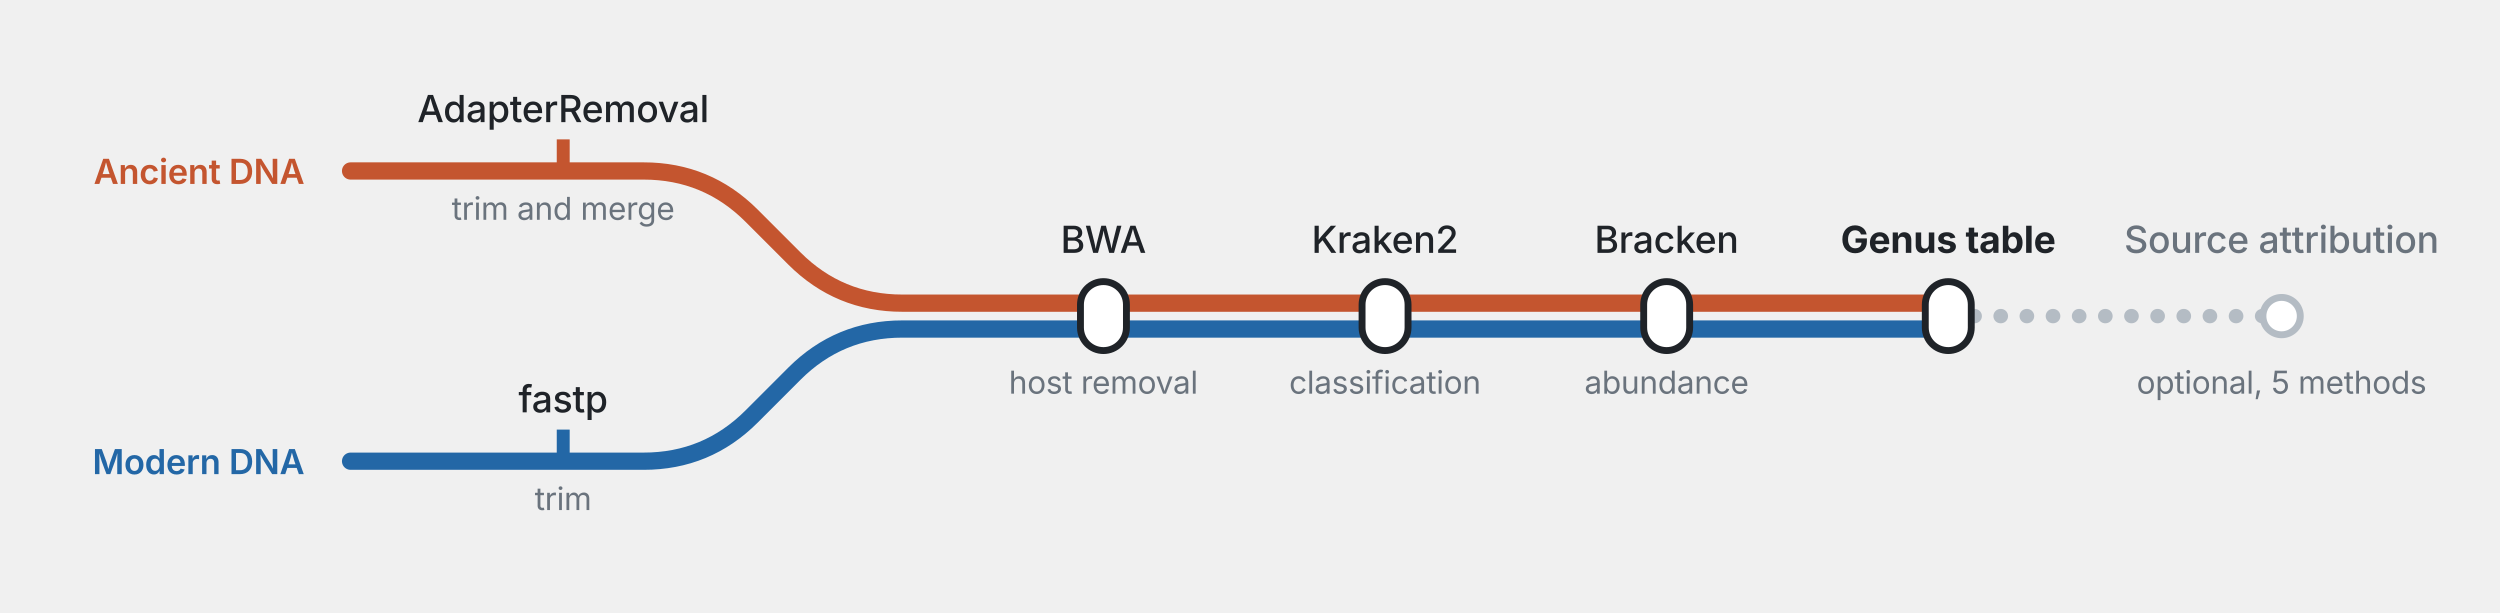
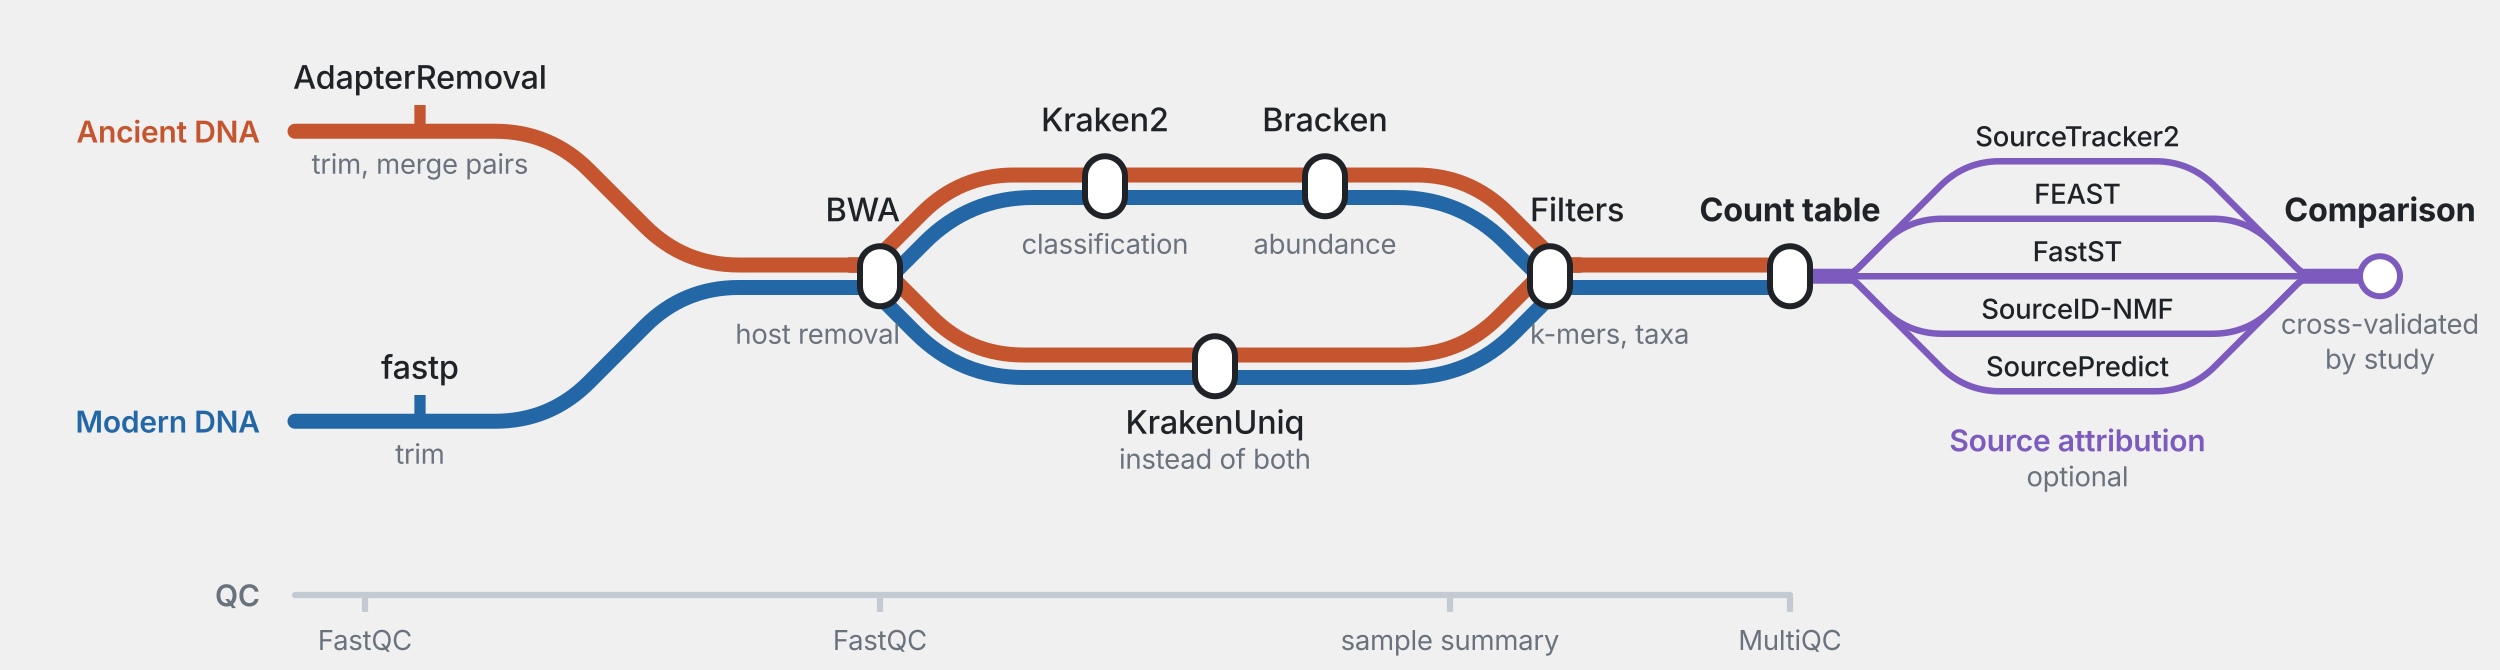
- <svg xmlns="http://www.w3.org/2000/svg" viewBox="0 0 870 213" width="870" height="213" font-family="Inter,ui-sans-serif,-apple-system,BlinkMacSystemFont,Segoe UI,Helvetica,Arial,sans-serif">
-   <path d="M678 110.0 H794" stroke="#b4bcc4" stroke-width="5" stroke-dasharray="0.1 9" stroke-linecap="round" fill="none" />
-   <path d="M122 59.5 L224.00 59.50 Q246 59.5 261.56 75.06 L276.44 89.94 Q292.0 105.5 314.00 105.50 L678 105.5" stroke="#c4552f" stroke-width="6" stroke-linecap="round" stroke-linejoin="round" fill="none" />
-   <path d="M122 160.5 L224.00 160.50 Q246 160.5 261.56 144.94 L276.44 130.06 Q292.0 114.5 314.00 114.50 L678 114.5" stroke="#2367a6" stroke-width="6" stroke-linecap="round" stroke-linejoin="round" fill="none" />
-   <text x="106" y="64.0" text-anchor="end" font-size="12" font-weight="600" letter-spacing="-0.1" fill="#c4552f">Ancient DNA</text>
-   <text x="106" y="165.0" text-anchor="end" font-size="12" font-weight="600" letter-spacing="-0.1" fill="#2367a6">Modern DNA</text>
-   <path d="M196 57.0 V48.5" stroke="#c4552f" stroke-width="4.5" fill="none" />
-   <text x="196" y="42.5" text-anchor="middle" font-size="13" font-weight="500" letter-spacing="-0.1" fill="#1f2328">AdapterRemoval</text>
-   <text x="196" y="76.5" text-anchor="middle" font-size="11" font-weight="400" letter-spacing="-0.1" fill="#6a737d">trim and merge</text>
-   <path d="M196 158.0 V149.5" stroke="#2367a6" stroke-width="4.5" fill="none" />
-   <text x="196" y="143.5" text-anchor="middle" font-size="13" font-weight="500" letter-spacing="-0.1" fill="#1f2328">fastp</text>
-   <text x="196" y="177.5" text-anchor="middle" font-size="11" font-weight="400" letter-spacing="-0.1" fill="#6a737d">trim</text>
-   <rect x="376" y="98.0" width="16" height="24.0" rx="8" fill="#ffffff" stroke="#1f2328" stroke-width="2.4" />
-   <text x="384" y="88.0" text-anchor="middle" font-size="13" font-weight="500" letter-spacing="-0.1" fill="#1f2328">BWA</text>
-   <text x="384" y="137.0" text-anchor="middle" font-size="11" font-weight="400" letter-spacing="-0.1" fill="#6a737d">host removal</text>
-   <rect x="474" y="98.0" width="16" height="24.0" rx="8" fill="#ffffff" stroke="#1f2328" stroke-width="2.4" />
-   <text x="482" y="88.0" text-anchor="middle" font-size="13" font-weight="500" letter-spacing="-0.1" fill="#1f2328">Kraken2</text>
-   <text x="482" y="137.0" text-anchor="middle" font-size="11" font-weight="400" letter-spacing="-0.1" fill="#6a737d">classification</text>
-   <rect x="572" y="98.0" width="16" height="24.0" rx="8" fill="#ffffff" stroke="#1f2328" stroke-width="2.4" />
-   <text x="580" y="88.0" text-anchor="middle" font-size="13" font-weight="500" letter-spacing="-0.1" fill="#1f2328">Bracken</text>
-   <text x="580" y="137.0" text-anchor="middle" font-size="11" font-weight="400" letter-spacing="-0.1" fill="#6a737d">abundance</text>
-   <rect x="670" y="98.0" width="16" height="24.0" rx="8" fill="#ffffff" stroke="#1f2328" stroke-width="2.4" />
-   <text x="678" y="88.0" text-anchor="middle" font-size="13" font-weight="650" letter-spacing="-0.1" fill="#1f2328">Genus table</text>
-   <circle cx="794" cy="110.0" r="6.5" fill="#ffffff" stroke="#b4bcc4" stroke-width="2.4" />
-   <text x="794" y="88.0" text-anchor="middle" font-size="13" font-weight="500" letter-spacing="-0.1" fill="#6a737d">Source attribution</text>
-   <text x="794" y="137.0" text-anchor="middle" font-size="11" font-weight="400" letter-spacing="-0.1" fill="#6a737d">optional, 5 methods</text>
+ <svg xmlns="http://www.w3.org/2000/svg" viewBox="0 0 1000 268" width="1000" height="268" font-family="Inter,ui-sans-serif,-apple-system,BlinkMacSystemFont,Segoe UI,Helvetica,Arial,sans-serif">
+   <path d="M118 238 H716" stroke="#c3cad2" stroke-width="2.5" stroke-linecap="round" stroke-linejoin="round" fill="none" />
+   <text x="104.0" y="242.5" text-anchor="end" font-size="12" font-weight="600" letter-spacing="-0.1" fill="#6a737d">QC</text>
+   <path d="M146 238.75 V244.75" stroke="#c3cad2" stroke-width="2.5" fill="none" />
+   <text x="146.0" y="260.0" text-anchor="middle" font-size="11" font-weight="400" letter-spacing="-0.1" fill="#6a737d">FastQC</text>
+   <path d="M352 238.75 V244.75" stroke="#c3cad2" stroke-width="2.5" fill="none" />
+   <text x="352.0" y="260.0" text-anchor="middle" font-size="11" font-weight="400" letter-spacing="-0.1" fill="#6a737d">FastQC</text>
+   <path d="M580 238.75 V244.75" stroke="#c3cad2" stroke-width="2.5" fill="none" />
+   <text x="580.0" y="260.0" text-anchor="middle" font-size="11" font-weight="400" letter-spacing="-0.1" fill="#6a737d">sample summary</text>
+   <path d="M716 238.75 V244.75" stroke="#c3cad2" stroke-width="2.5" fill="none" />
+   <text x="716.0" y="260.0" text-anchor="middle" font-size="11" font-weight="400" letter-spacing="-0.1" fill="#6a737d">MultiQC</text>
+   <path d="M730.00 110.50 L735.00 110.50 Q740.00 110.50 743.54 106.96 L776.10 74.40 Q786.00 64.50 800.00 64.50 L862.00 64.50 Q876.00 64.50 885.90 74.40 L918.46 106.96 Q922.00 110.50 927.00 110.50 L932.00 110.50" stroke="#7d5bbe" stroke-width="2.6" stroke-linecap="round" stroke-linejoin="round" fill="none" />
+   <text x="831.0" y="58.5" text-anchor="middle" font-size="11" font-weight="500" letter-spacing="-0.1" fill="#1f2328">SourceTracker2</text>
+   <path d="M730.00 110.50 L735.00 110.50 Q740.00 110.50 743.54 106.96 L753.10 97.40 Q763.00 87.50 777.00 87.50 L885.00 87.50 Q899.00 87.50 908.90 97.40 L918.46 106.96 Q922.00 110.50 927.00 110.50 L932.00 110.50" stroke="#7d5bbe" stroke-width="2.6" stroke-linecap="round" stroke-linejoin="round" fill="none" />
+   <text x="831.0" y="81.5" text-anchor="middle" font-size="11" font-weight="500" letter-spacing="-0.1" fill="#1f2328">FEAST</text>
+   <path d="M740 110.5 H922" stroke="#7d5bbe" stroke-width="2.6" stroke-linecap="round" stroke-linejoin="round" fill="none" />
+   <text x="831.0" y="104.5" text-anchor="middle" font-size="11" font-weight="500" letter-spacing="-0.1" fill="#1f2328">FastST</text>
+   <path d="M730.00 110.50 L735.00 110.50 Q740.00 110.50 743.54 114.04 L753.10 123.60 Q763.00 133.50 777.00 133.50 L885.00 133.50 Q899.00 133.50 908.90 123.60 L918.46 114.04 Q922.00 110.50 927.00 110.50 L932.00 110.50" stroke="#7d5bbe" stroke-width="2.6" stroke-linecap="round" stroke-linejoin="round" fill="none" />
+   <text x="831.0" y="127.5" text-anchor="middle" font-size="11" font-weight="500" letter-spacing="-0.1" fill="#1f2328">SourceID-NMF</text>
+   <path d="M730.00 110.50 L735.00 110.50 Q740.00 110.50 743.54 114.04 L776.10 146.60 Q786.00 156.50 800.00 156.50 L862.00 156.50 Q876.00 156.50 885.90 146.60 L918.46 114.04 Q922.00 110.50 927.00 110.50 L932.00 110.50" stroke="#7d5bbe" stroke-width="2.6" stroke-linecap="round" stroke-linejoin="round" fill="none" />
+   <text x="831.0" y="150.5" text-anchor="middle" font-size="11" font-weight="500" letter-spacing="-0.1" fill="#1f2328">SourcePredict</text>
+   <path d="M716 110.5 H740" stroke="#7d5bbe" stroke-width="6" stroke-linecap="round" stroke-linejoin="round" fill="none" />
+   <path d="M922 110.5 H952" stroke="#7d5bbe" stroke-width="6" stroke-linecap="round" stroke-linejoin="round" fill="none" />
+   <text x="831.0" y="180.5" text-anchor="middle" font-size="12" font-weight="600" letter-spacing="-0.1" fill="#7d5bbe">Source attribution</text>
+   <text x="831.0" y="194.5" text-anchor="middle" font-size="11" font-weight="400" letter-spacing="-0.1" fill="#6a737d">optional</text>
+   <path d="M118.00 52.50 L198.00 52.50 Q220.00 52.50 235.56 68.06 L257.94 90.44 Q273.50 106.00 295.50 106.00 L352.00 106.00" stroke="#c4552f" stroke-width="6" stroke-linecap="round" stroke-linejoin="round" fill="none" />
+   <path d="M118.00 168.50 L198.00 168.50 Q220.00 168.50 235.56 152.94 L257.94 130.56 Q273.50 115.00 295.50 115.00 L352.00 115.00" stroke="#2367a6" stroke-width="6" stroke-linecap="round" stroke-linejoin="round" fill="none" />
+   <path d="M340.00 106.00 L344.07 106.00 Q348.14 106.00 351.01 103.12 L368.93 85.20 Q384.14 70.00 405.64 70.00 L566.36 70.00 Q587.86 70.00 603.07 85.20 L620.99 103.12 Q623.86 106.00 627.93 106.00 L632.00 106.00" stroke="#c4552f" stroke-width="6" stroke-linecap="round" stroke-linejoin="round" fill="none" />
+   <path d="M340.00 115.00 L345.93 115.00 Q351.86 115.00 356.06 110.81 L369.86 97.00 Q387.86 79.00 413.32 79.00 L558.68 79.00 Q584.14 79.00 602.14 97.00 L615.94 110.81 Q620.14 115.00 626.07 115.00 L632.00 115.00" stroke="#2367a6" stroke-width="6" stroke-linecap="round" stroke-linejoin="round" fill="none" />
+   <path d="M340.00 106.00 L345.93 106.00 Q351.86 106.00 356.06 110.19 L372.66 126.80 Q387.86 142.00 409.36 142.00 L562.64 142.00 Q584.14 142.00 599.34 126.80 L615.94 110.19 Q620.14 106.00 626.07 106.00 L632.00 106.00" stroke="#c4552f" stroke-width="6" stroke-linecap="round" stroke-linejoin="round" fill="none" />
+   <path d="M340.00 115.00 L344.07 115.00 Q348.14 115.00 351.01 117.88 L366.14 133.00 Q384.14 151.00 409.59 151.00 L562.41 151.00 Q587.86 151.00 605.86 133.00 L620.99 117.88 Q623.86 115.00 627.93 115.00 L632.00 115.00" stroke="#2367a6" stroke-width="6" stroke-linecap="round" stroke-linejoin="round" fill="none" />
+   <path d="M620 106.0 H716" stroke="#c4552f" stroke-width="6" stroke-linecap="round" stroke-linejoin="round" fill="none" />
+   <path d="M620 115.0 H716" stroke="#2367a6" stroke-width="6" stroke-linecap="round" stroke-linejoin="round" fill="none" />
+   <text x="104.0" y="57.0" text-anchor="end" font-size="12" font-weight="600" letter-spacing="-0.1" fill="#c4552f">Ancient DNA</text>
+   <text x="104.0" y="173.0" text-anchor="end" font-size="12" font-weight="600" letter-spacing="-0.1" fill="#2367a6">Modern DNA</text>
+   <path d="M168 50.0 V42.0" stroke="#c4552f" stroke-width="4.5" fill="none" />
+   <text x="168.0" y="35.5" text-anchor="middle" font-size="13" font-weight="500" letter-spacing="-0.1" fill="#1f2328">AdapterRemoval</text>
+   <text x="168.0" y="69.5" text-anchor="middle" font-size="11" font-weight="400" letter-spacing="-0.1" fill="#6a737d">trim, merge pairs</text>
+   <path d="M168 166.0 V158.0" stroke="#2367a6" stroke-width="4.5" fill="none" />
+   <text x="168.0" y="151.5" text-anchor="middle" font-size="13" font-weight="500" letter-spacing="-0.1" fill="#1f2328">fastp</text>
+   <text x="168.0" y="185.5" text-anchor="middle" font-size="11" font-weight="400" letter-spacing="-0.1" fill="#6a737d">trim</text>
+   <rect x="344" y="98.50" width="16" height="24" rx="8" fill="#ffffff" stroke="#1f2328" stroke-width="2.4" />
+   <text x="360.0" y="88.5" text-anchor="end" font-size="13" font-weight="500" letter-spacing="-0.1" fill="#1f2328">BWA</text>
+   <text x="360.0" y="137.5" text-anchor="end" font-size="11" font-weight="400" letter-spacing="-0.1" fill="#6a737d">host removal</text>
+   <rect x="612" y="98.50" width="16" height="24" rx="8" fill="#ffffff" stroke="#1f2328" stroke-width="2.4" />
+   <text x="612.0" y="88.5" text-anchor="start" font-size="13" font-weight="500" letter-spacing="-0.1" fill="#1f2328">Filters</text>
+   <text x="612.0" y="137.5" text-anchor="start" font-size="11" font-weight="400" letter-spacing="-0.1" fill="#6a737d">k-mers, taxa</text>
+   <rect x="434" y="62.50" width="16" height="24" rx="8" fill="#ffffff" stroke="#1f2328" stroke-width="2.4" />
+   <text x="442.0" y="52.5" text-anchor="middle" font-size="13" font-weight="500" letter-spacing="-0.1" fill="#1f2328">Kraken2</text>
+   <text x="442.0" y="101.5" text-anchor="middle" font-size="11" font-weight="400" letter-spacing="-0.1" fill="#6a737d">classification</text>
+   <rect x="522" y="62.50" width="16" height="24" rx="8" fill="#ffffff" stroke="#1f2328" stroke-width="2.4" />
+   <text x="530.0" y="52.5" text-anchor="middle" font-size="13" font-weight="500" letter-spacing="-0.1" fill="#1f2328">Bracken</text>
+   <text x="530.0" y="101.5" text-anchor="middle" font-size="11" font-weight="400" letter-spacing="-0.1" fill="#6a737d">abundance</text>
+   <rect x="478" y="134.50" width="16" height="24" rx="8" fill="#ffffff" stroke="#1f2328" stroke-width="2.4" />
+   <text x="486.0" y="173.5" text-anchor="middle" font-size="13" font-weight="500" letter-spacing="-0.1" fill="#1f2328">KrakenUniq</text>
+   <text x="486.0" y="187.5" text-anchor="middle" font-size="11" font-weight="400" letter-spacing="-0.1" fill="#6a737d">instead of both</text>
+   <rect x="708" y="98.50" width="16" height="24" rx="8" fill="#ffffff" stroke="#1f2328" stroke-width="2.4" />
+   <text x="716.0" y="88.5" text-anchor="middle" font-size="13" font-weight="650" letter-spacing="-0.1" fill="#1f2328">Count table</text>
+   <rect x="944" y="102.5" width="16" height="16" rx="8" fill="#ffffff" stroke="#7d5bbe" stroke-width="2.4" />
+   <text x="952.0" y="88.5" text-anchor="middle" font-size="13" font-weight="650" letter-spacing="-0.1" fill="#1f2328">Comparison</text>
+   <text x="952.0" y="133.5" text-anchor="middle" font-size="11" font-weight="400" letter-spacing="-0.1" fill="#6a737d">cross-validated</text>
+   <text x="952.0" y="147.5" text-anchor="middle" font-size="11" font-weight="400" letter-spacing="-0.1" fill="#6a737d">by study</text>
</svg>
